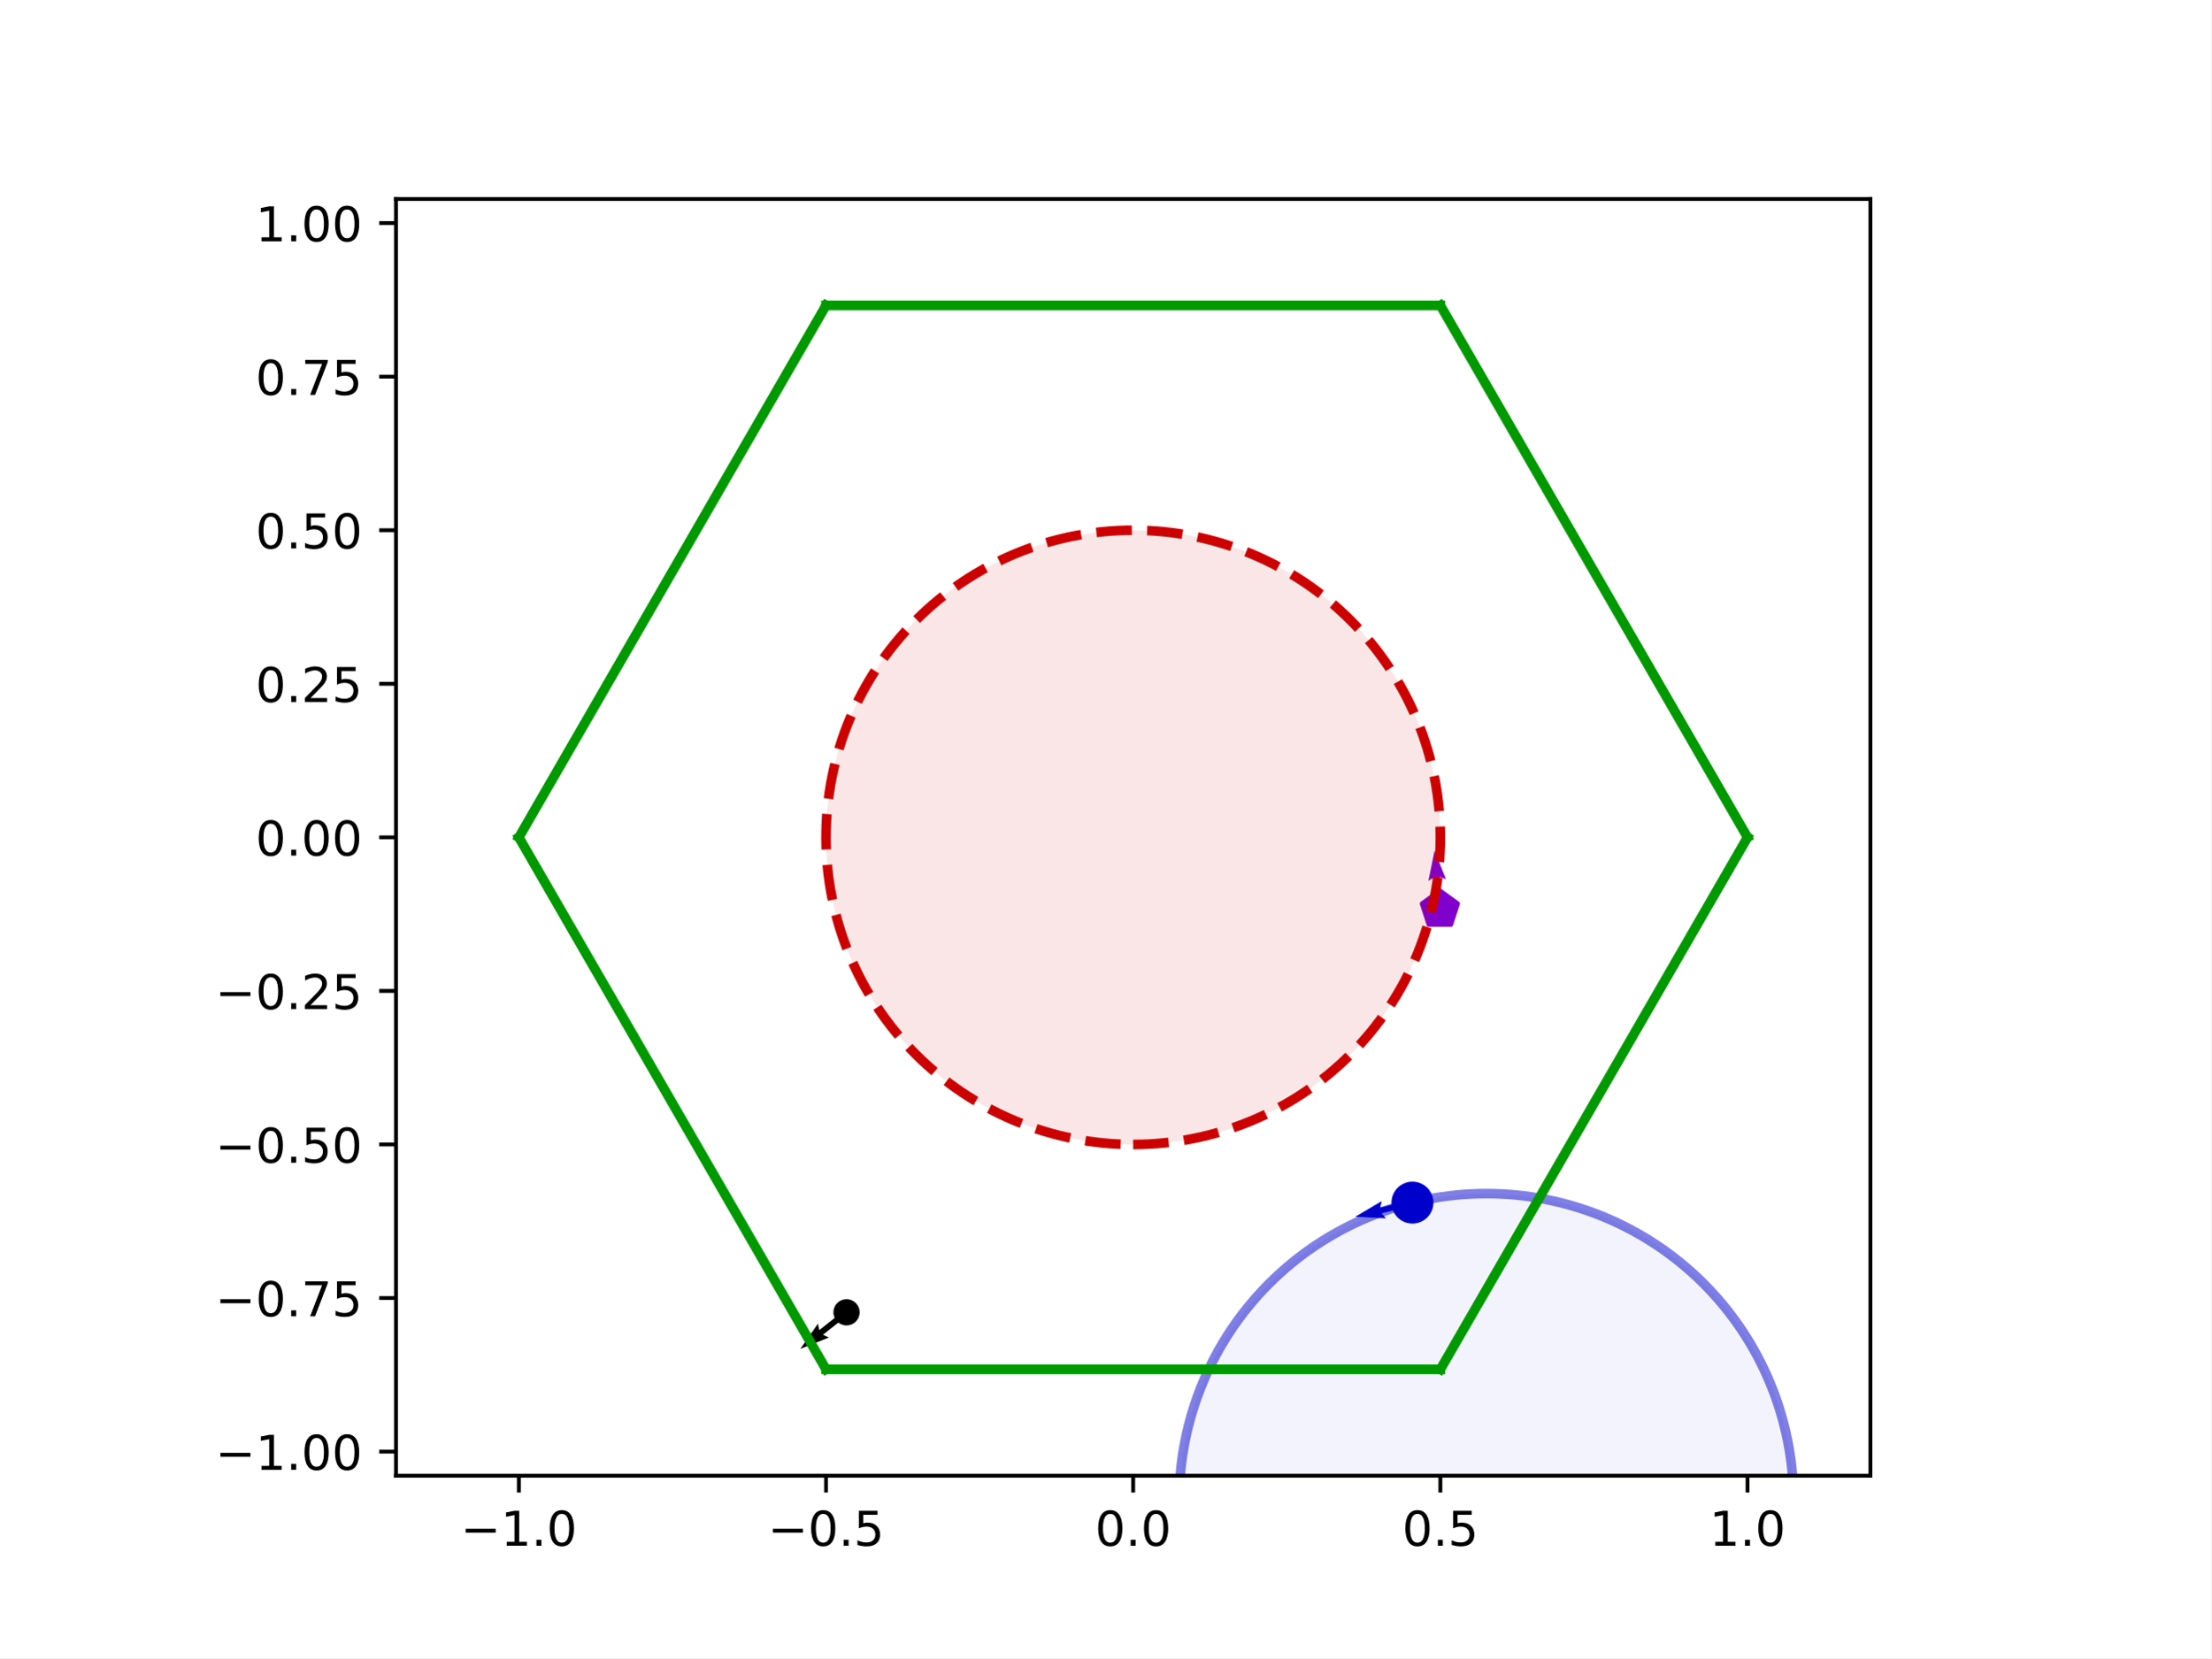
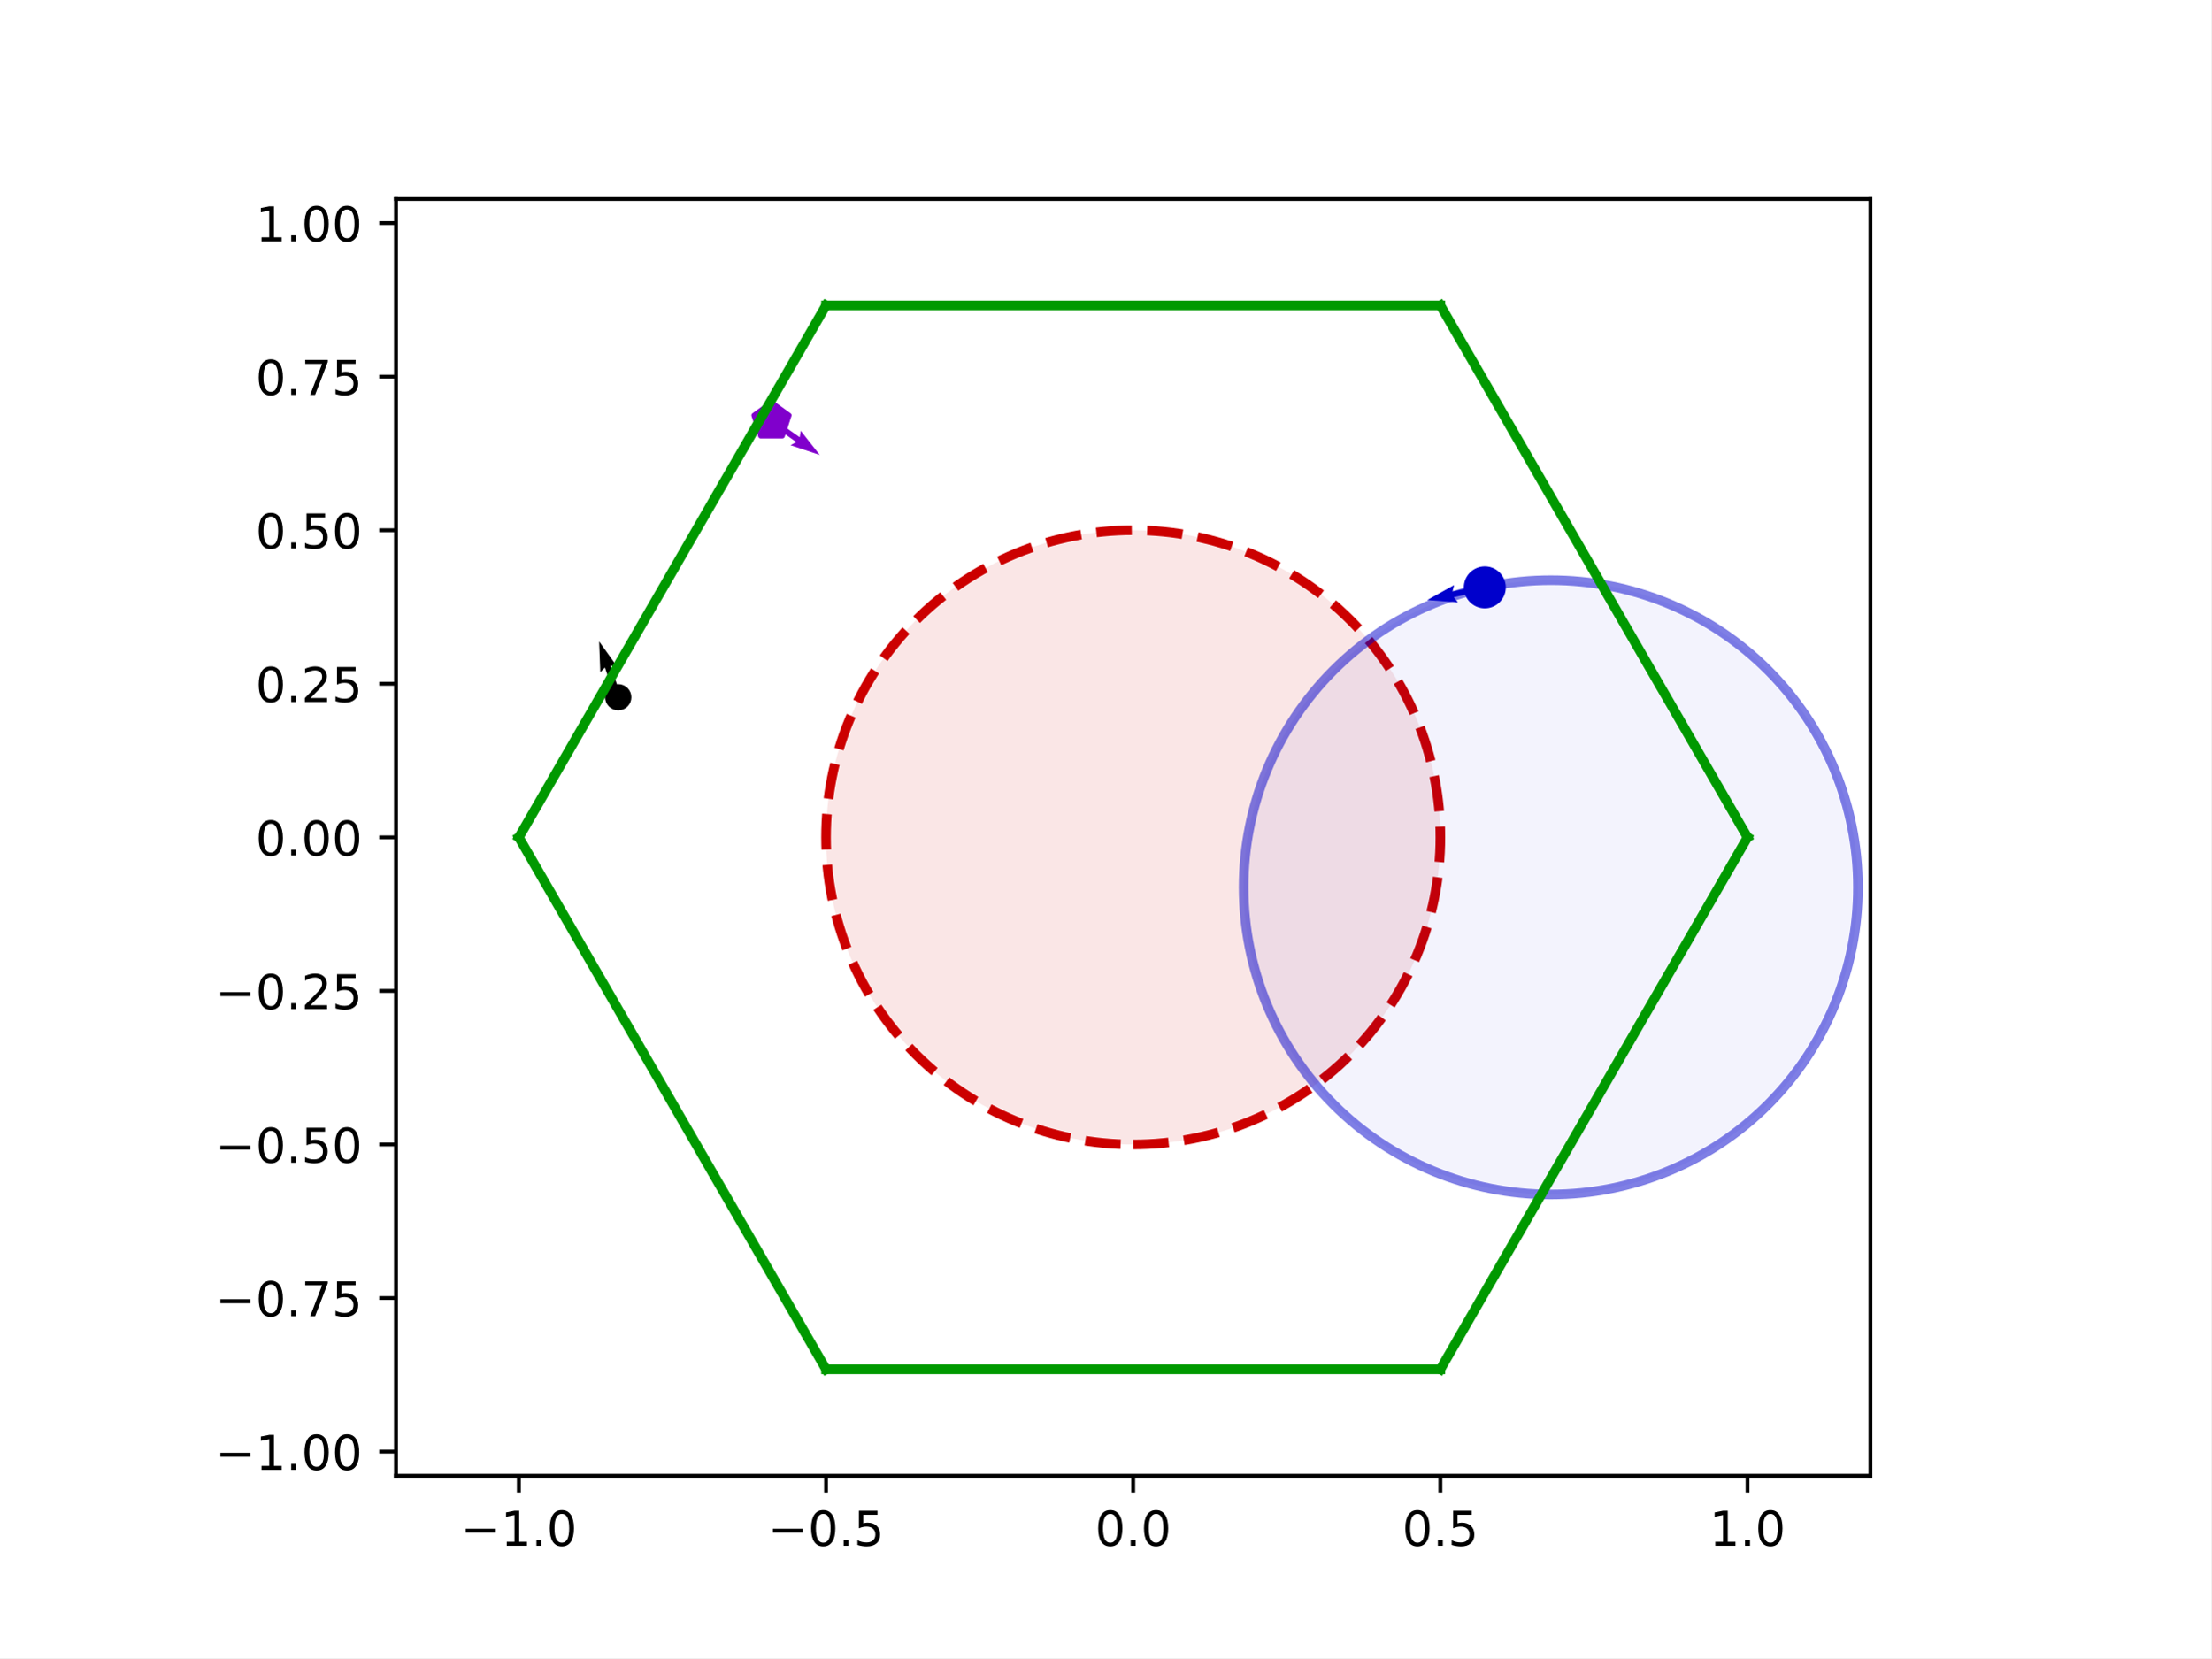
<svg xmlns="http://www.w3.org/2000/svg" xmlns:xlink="http://www.w3.org/1999/xlink" height="345.6pt" version="1.1" viewBox="0 0 460.8 345.6" width="460.8pt">
  <defs>
    <style type="text/css">
*{stroke-linecap:butt;stroke-linejoin:round;}
  </style>
  </defs>
  <g id="figure_1">
    <g id="patch_1">
      <path d="M 0 345.6  L 460.8 345.6  L 460.8 0  L 0 0  z " style="fill:#ffffff;" />
    </g>
    <g id="axes_1">
      <g id="patch_2">
        <path d="M 82.52 307.584  L 389.8 307.584  L 389.8 41.472  L 82.52 41.472  z " style="fill:#ffffff;" />
      </g>
      <g id="PathCollection_1">
        <defs>
-           <path d="M 0 2.236  C 0.593 2.236 1.162 2 1.581 1.581  C 2 1.162 2.236 0.593 2.236 0  C 2.236 -0.593 2 -1.162 1.581 -1.581  C 1.162 -2 0.593 -2.236 0 -2.236  C -0.593 -2.236 -1.162 -2 -1.581 -1.581  C -2 -1.162 -2.236 -0.593 -2.236 0  C -2.236 0.593 -2 1.162 -1.581 1.581  C -1.162 2 -0.593 2.236 0 2.236  z " id="mc9fa78423f" style="stroke:#000000;" />
+           <path d="M 0 2.236  C 0.593 2.236 1.162 2 1.581 1.581  C 2 1.162 2.236 0.593 2.236 0  C 2.236 -0.593 2 -1.162 1.581 -1.581  C 1.162 -2 0.593 -2.236 0 -2.236  C -0.593 -2.236 -1.162 -2 -1.581 -1.581  C -2 -1.162 -2.236 -0.593 -2.236 0  C -2.236 0.593 -2 1.162 -1.581 1.581  C -1.162 2 -0.593 2.236 0 2.236  z " id="m0178083c10" style="stroke:#000000;" />
        </defs>
-         <g clip-path="url(#pfcb62af877)">
-           <use style="stroke:#000000;" x="176.418" xlink:href="#mc9fa78423f" y="273.529" />
+         <g clip-path="url(#p1289e9e110)">
+           <use style="stroke:#000000;" x="128.838" xlink:href="#m0178083c10" y="145.327" />
        </g>
      </g>
      <g id="Quiver_1">
-         <path clip-path="url(#pfcb62af877)" d="M 176.799 274.011  L 171.498 278.206  L 172.743 278.788  L 166.78 281.156  L 170.455 275.897  L 170.736 277.242  L 176.037 273.047  L 176.799 274.011  " />
+         <path clip-path="url(#p1289e9e110)" d="M 128.257 145.526  L 126.066 139.131  L 125.103 140.11  L 124.855 133.699  L 128.591 138.915  L 127.229 138.732  L 129.419 145.128  L 128.257 145.526  " />
      </g>
      <g id="PathCollection_2">
        <defs>
-           <path d="M 0 -3.873  L -3.683 -1.197  L -2.276 3.133  L 2.276 3.133  L 3.683 -1.197  z " id="m80bdf162cb" style="stroke:#8000cc;" />
+           <path d="M 0 -3.873  L -3.683 -1.197  L -2.276 3.133  L 2.276 3.133  L 3.683 -1.197  z " id="m35e3f29e6e" style="stroke:#8000cc;" />
        </defs>
-         <g clip-path="url(#pfcb62af877)">
-           <use style="fill:#8000cc;stroke:#8000cc;" x="300.075" xlink:href="#m80bdf162cb" y="189.551" />
+         <g clip-path="url(#p1289e9e110)">
+           <use style="fill:#8000cc;stroke:#8000cc;" x="160.782" xlink:href="#m35e3f29e6e" y="87.75" />
        </g>
      </g>
      <g id="Quiver_2">
-         <path clip-path="url(#pfcb62af877)" d="M 299.463 189.606  L 298.852 182.874  L 297.683 183.597  L 298.963 177.31  L 301.355 183.264  L 300.076 182.763  L 300.687 189.495  L 299.463 189.606  " style="fill:#8000cc;" />
+         <path clip-path="url(#p1289e9e110)" d="M 161.136 87.247  L 166.664 91.139  L 166.869 89.78  L 170.833 94.825  L 164.746 92.795  L 165.956 92.144  L 160.429 88.252  L 161.136 87.247  " style="fill:#8000cc;" />
      </g>
      <g id="PathCollection_3">
        <defs>
-           <path d="M 0 3.873  C 1.027 3.873 2.012 3.465 2.739 2.739  C 3.465 2.012 3.873 1.027 3.873 0  C 3.873 -1.027 3.465 -2.012 2.739 -2.739  C 2.012 -3.465 1.027 -3.873 0 -3.873  C -1.027 -3.873 -2.012 -3.465 -2.739 -2.739  C -3.465 -2.012 -3.873 -1.027 -3.873 0  C -3.873 1.027 -3.465 2.012 -2.739 2.739  C -2.012 3.465 -1.027 3.873 0 3.873  z " id="ma1486e80af" style="stroke:#0000cc;" />
+           <path d="M 0 3.873  C 1.027 3.873 2.012 3.465 2.739 2.739  C 3.465 2.012 3.873 1.027 3.873 0  C 3.873 -1.027 3.465 -2.012 2.739 -2.739  C 2.012 -3.465 1.027 -3.873 0 -3.873  C -1.027 -3.873 -2.012 -3.465 -2.739 -2.739  C -3.465 -2.012 -3.873 -1.027 -3.873 0  C -3.873 1.027 -3.465 2.012 -2.739 2.739  C -2.012 3.465 -1.027 3.873 0 3.873  z " id="mbdd4bfe0ad" style="stroke:#0000cc;" />
        </defs>
-         <g clip-path="url(#pfcb62af877)">
-           <use style="fill:#0000cc;stroke:#0000cc;" x="294.36" xlink:href="#ma1486e80af" y="250.663" />
+         <g clip-path="url(#p1289e9e110)">
+           <use style="fill:#0000cc;stroke:#0000cc;" x="309.439" xlink:href="#mbdd4bfe0ad" y="122.424" />
        </g>
      </g>
      <g id="Quiver_3">
-         <path clip-path="url(#pfcb62af877)" d="M 294.507 251.259  L 287.946 252.886  L 288.838 253.931  L 282.43 253.621  L 287.951 250.352  L 287.65 251.693  L 294.212 250.066  L 294.507 251.259  " style="fill:#0000cc;" />
+         <path clip-path="url(#p1289e9e110)" d="M 309.571 123.024  L 302.968 124.476  L 303.832 125.544  L 297.434 125.064  L 303.04 121.943  L 302.704 123.276  L 309.307 121.824  L 309.571 123.024  " style="fill:#0000cc;" />
      </g>
      <g id="patch_3">
-         <path clip-path="url(#pfcb62af877)" d="M 236.16 238.545  C 253.137 238.545 269.422 231.799 281.427 219.795  C 293.431 207.79 300.177 191.505 300.177 174.528  C 300.177 157.551 293.431 141.266 281.427 129.261  C 269.422 117.257 253.137 110.511 236.16 110.511  C 219.183 110.511 202.898 117.257 190.893 129.261  C 178.889 141.266 172.143 157.551 172.143 174.528  C 172.143 191.505 178.889 207.79 190.893 219.795  C 202.898 231.799 219.183 238.545 236.16 238.545  z " style="fill:#cc0000;fill-opacity:0.1;stroke:#cc0000;stroke-dasharray:7.4,3.2;stroke-dashoffset:0;stroke-linejoin:miter;stroke-width:2;" />
+         <path clip-path="url(#p1289e9e110)" d="M 236.16 238.545  C 253.137 238.545 269.422 231.799 281.427 219.795  C 293.431 207.79 300.177 191.505 300.177 174.528  C 300.177 157.551 293.431 141.266 281.427 129.261  C 269.422 117.257 253.137 110.511 236.16 110.511  C 219.183 110.511 202.898 117.257 190.893 129.261  C 178.889 141.266 172.143 157.551 172.143 174.528  C 172.143 191.505 178.889 207.79 190.893 219.795  C 202.898 231.799 219.183 238.545 236.16 238.545  z " style="fill:#cc0000;fill-opacity:0.1;stroke:#cc0000;stroke-dasharray:7.4,3.2;stroke-dashoffset:0;stroke-linejoin:miter;stroke-width:2;" />
      </g>
      <g id="patch_4">
-         <path clip-path="url(#pfcb62af877)" d="M 309.764 376.815  C 326.742 376.815 343.026 370.07 355.031 358.065  C 367.036 346.06 373.781 329.776 373.781 312.798  C 373.781 295.821 367.036 279.537 355.031 267.532  C 343.026 255.527 326.742 248.782 309.764 248.782  C 292.787 248.782 276.502 255.527 264.498 267.532  C 252.493 279.537 245.748 295.821 245.748 312.798  C 245.748 329.776 252.493 346.06 264.498 358.065  C 276.502 370.07 292.787 376.815 309.764 376.815  z " style="fill:#0000cc;fill-opacity:0.05;stroke:#0000cc;stroke-linejoin:miter;stroke-opacity:0.5;stroke-width:2;" />
+         <path clip-path="url(#p1289e9e110)" d="M 323.189 248.963  C 340.167 248.963 356.451 242.218 368.456 230.213  C 380.461 218.208 387.206 201.924 387.206 184.946  C 387.206 167.969 380.461 151.684 368.456 139.68  C 356.451 127.675 340.167 120.93 323.189 120.93  C 306.212 120.93 289.927 127.675 277.923 139.68  C 265.918 151.684 259.173 167.969 259.173 184.946  C 259.173 201.924 265.918 218.208 277.923 230.213  C 289.927 242.218 306.212 248.963 323.189 248.963  z " style="fill:#0000cc;fill-opacity:0.05;stroke:#0000cc;stroke-linejoin:miter;stroke-opacity:0.5;stroke-width:2;" />
      </g>
      <g id="matplotlib.axis_1">
        <g id="xtick_1">
          <g id="line2d_1">
            <defs>
-               <path d="M 0 0  L 0 3.5  " id="mdb3492f1df" style="stroke:#000000;stroke-width:0.8;" />
-             </defs>
-             <g>
-               <use style="stroke:#000000;stroke-width:0.8;" x="108.127" xlink:href="#mdb3492f1df" y="307.584" />
+               <path d="M 0 0  L 0 3.5  " id="ma83fd8d72f" style="stroke:#000000;stroke-width:0.8;" />
+             </defs>
+             <g>
+               <use style="stroke:#000000;stroke-width:0.8;" x="108.127" xlink:href="#ma83fd8d72f" y="307.584" />
            </g>
          </g>
          <g id="text_1">
            <defs>
              <path d="M 10.594 35.5  L 73.188 35.5  L 73.188 27.203  L 10.594 27.203  z " id="DejaVuSans-8722" />
              <path d="M 12.406 8.297  L 28.516 8.297  L 28.516 63.922  L 10.984 60.406  L 10.984 69.391  L 28.422 72.906  L 38.281 72.906  L 38.281 8.297  L 54.391 8.297  L 54.391 0  L 12.406 0  z " id="DejaVuSans-49" />
              <path d="M 10.688 12.406  L 21 12.406  L 21 0  L 10.688 0  z " id="DejaVuSans-46" />
              <path d="M 31.781 66.406  Q 24.172 66.406 20.328 58.906  Q 16.5 51.422 16.5 36.375  Q 16.5 21.391 20.328 13.891  Q 24.172 6.391 31.781 6.391  Q 39.453 6.391 43.281 13.891  Q 47.125 21.391 47.125 36.375  Q 47.125 51.422 43.281 58.906  Q 39.453 66.406 31.781 66.406  z M 31.781 74.219  Q 44.047 74.219 50.516 64.516  Q 56.984 54.828 56.984 36.375  Q 56.984 17.969 50.516 8.266  Q 44.047 -1.422 31.781 -1.422  Q 19.531 -1.422 13.062 8.266  Q 6.594 17.969 6.594 36.375  Q 6.594 54.828 13.062 64.516  Q 19.531 74.219 31.781 74.219  z " id="DejaVuSans-48" />
            </defs>
            <g transform="translate(95.9854 322.1824)scale(0.1 -0.1)">
              <use xlink:href="#DejaVuSans-8722" />
              <use x="83.789" xlink:href="#DejaVuSans-49" />
              <use x="147.412" xlink:href="#DejaVuSans-46" />
              <use x="179.199" xlink:href="#DejaVuSans-48" />
            </g>
          </g>
        </g>
        <g id="xtick_2">
          <g id="line2d_2">
            <g>
-               <use style="stroke:#000000;stroke-width:0.8;" x="172.143" xlink:href="#mdb3492f1df" y="307.584" />
+               <use style="stroke:#000000;stroke-width:0.8;" x="172.143" xlink:href="#ma83fd8d72f" y="307.584" />
            </g>
          </g>
          <g id="text_2">
            <defs>
              <path d="M 10.797 72.906  L 49.516 72.906  L 49.516 64.594  L 19.828 64.594  L 19.828 46.734  Q 21.969 47.469 24.109 47.828  Q 26.266 48.188 28.422 48.188  Q 40.625 48.188 47.75 41.5  Q 54.891 34.812 54.891 23.391  Q 54.891 11.625 47.562 5.094  Q 40.234 -1.422 26.906 -1.422  Q 22.312 -1.422 17.547 -0.641  Q 12.797 0.141 7.719 1.703  L 7.719 11.625  Q 12.109 9.234 16.797 8.062  Q 21.484 6.891 26.703 6.891  Q 35.156 6.891 40.078 11.328  Q 45.016 15.766 45.016 23.391  Q 45.016 31 40.078 35.438  Q 35.156 39.891 26.703 39.891  Q 22.75 39.891 18.812 39.016  Q 14.891 38.141 10.797 36.281  z " id="DejaVuSans-53" />
            </defs>
            <g transform="translate(160.002 322.1824)scale(0.1 -0.1)">
              <use xlink:href="#DejaVuSans-8722" />
              <use x="83.789" xlink:href="#DejaVuSans-48" />
              <use x="147.412" xlink:href="#DejaVuSans-46" />
              <use x="179.199" xlink:href="#DejaVuSans-53" />
            </g>
          </g>
        </g>
        <g id="xtick_3">
          <g id="line2d_3">
            <g>
-               <use style="stroke:#000000;stroke-width:0.8;" x="236.16" xlink:href="#mdb3492f1df" y="307.584" />
+               <use style="stroke:#000000;stroke-width:0.8;" x="236.16" xlink:href="#ma83fd8d72f" y="307.584" />
            </g>
          </g>
          <g id="text_3">
            <g transform="translate(228.2084 322.1824)scale(0.1 -0.1)">
              <use xlink:href="#DejaVuSans-48" />
              <use x="63.623" xlink:href="#DejaVuSans-46" />
              <use x="95.41" xlink:href="#DejaVuSans-48" />
            </g>
          </g>
        </g>
        <g id="xtick_4">
          <g id="line2d_4">
            <g>
-               <use style="stroke:#000000;stroke-width:0.8;" x="300.177" xlink:href="#mdb3492f1df" y="307.584" />
+               <use style="stroke:#000000;stroke-width:0.8;" x="300.177" xlink:href="#ma83fd8d72f" y="307.584" />
            </g>
          </g>
          <g id="text_4">
            <g transform="translate(292.225 322.1824)scale(0.1 -0.1)">
              <use xlink:href="#DejaVuSans-48" />
              <use x="63.623" xlink:href="#DejaVuSans-46" />
              <use x="95.41" xlink:href="#DejaVuSans-53" />
            </g>
          </g>
        </g>
        <g id="xtick_5">
          <g id="line2d_5">
            <g>
-               <use style="stroke:#000000;stroke-width:0.8;" x="364.193" xlink:href="#mdb3492f1df" y="307.584" />
+               <use style="stroke:#000000;stroke-width:0.8;" x="364.193" xlink:href="#ma83fd8d72f" y="307.584" />
            </g>
          </g>
          <g id="text_5">
            <g transform="translate(356.2416 322.1824)scale(0.1 -0.1)">
              <use xlink:href="#DejaVuSans-49" />
              <use x="63.623" xlink:href="#DejaVuSans-46" />
              <use x="95.41" xlink:href="#DejaVuSans-48" />
            </g>
          </g>
        </g>
      </g>
      <g id="matplotlib.axis_2">
        <g id="ytick_1">
          <g id="line2d_6">
            <defs>
-               <path d="M 0 0  L -3.5 0  " id="m5fd3a66e26" style="stroke:#000000;stroke-width:0.8;" />
-             </defs>
-             <g>
-               <use style="stroke:#000000;stroke-width:0.8;" x="82.52" xlink:href="#m5fd3a66e26" y="302.561" />
+               <path d="M 0 0  L -3.5 0  " id="m6ad434f63c" style="stroke:#000000;stroke-width:0.8;" />
+             </defs>
+             <g>
+               <use style="stroke:#000000;stroke-width:0.8;" x="82.52" xlink:href="#m6ad434f63c" y="302.561" />
            </g>
          </g>
          <g id="text_6">
            <g transform="translate(44.87485 306.3604)scale(0.1 -0.1)">
              <use xlink:href="#DejaVuSans-8722" />
              <use x="83.789" xlink:href="#DejaVuSans-49" />
              <use x="147.412" xlink:href="#DejaVuSans-46" />
              <use x="179.199" xlink:href="#DejaVuSans-48" />
              <use x="242.822" xlink:href="#DejaVuSans-48" />
            </g>
          </g>
        </g>
        <g id="ytick_2">
          <g id="line2d_7">
            <g>
-               <use style="stroke:#000000;stroke-width:0.8;" x="82.52" xlink:href="#m5fd3a66e26" y="270.553" />
+               <use style="stroke:#000000;stroke-width:0.8;" x="82.52" xlink:href="#m6ad434f63c" y="270.553" />
            </g>
          </g>
          <g id="text_7">
            <defs>
              <path d="M 8.203 72.906  L 55.078 72.906  L 55.078 68.703  L 28.609 0  L 18.312 0  L 43.219 64.594  L 8.203 64.594  z " id="DejaVuSans-55" />
            </defs>
            <g transform="translate(44.87485 274.3521)scale(0.1 -0.1)">
              <use xlink:href="#DejaVuSans-8722" />
              <use x="83.789" xlink:href="#DejaVuSans-48" />
              <use x="147.412" xlink:href="#DejaVuSans-46" />
              <use x="179.199" xlink:href="#DejaVuSans-55" />
              <use x="242.822" xlink:href="#DejaVuSans-53" />
            </g>
          </g>
        </g>
        <g id="ytick_3">
          <g id="line2d_8">
            <g>
-               <use style="stroke:#000000;stroke-width:0.8;" x="82.52" xlink:href="#m5fd3a66e26" y="238.545" />
+               <use style="stroke:#000000;stroke-width:0.8;" x="82.52" xlink:href="#m6ad434f63c" y="238.545" />
            </g>
          </g>
          <g id="text_8">
            <g transform="translate(44.87485 242.3438)scale(0.1 -0.1)">
              <use xlink:href="#DejaVuSans-8722" />
              <use x="83.789" xlink:href="#DejaVuSans-48" />
              <use x="147.412" xlink:href="#DejaVuSans-46" />
              <use x="179.199" xlink:href="#DejaVuSans-53" />
              <use x="242.822" xlink:href="#DejaVuSans-48" />
            </g>
          </g>
        </g>
        <g id="ytick_4">
          <g id="line2d_9">
            <g>
-               <use style="stroke:#000000;stroke-width:0.8;" x="82.52" xlink:href="#m5fd3a66e26" y="206.536" />
+               <use style="stroke:#000000;stroke-width:0.8;" x="82.52" xlink:href="#m6ad434f63c" y="206.536" />
            </g>
          </g>
          <g id="text_9">
            <defs>
              <path d="M 19.188 8.297  L 53.609 8.297  L 53.609 0  L 7.328 0  L 7.328 8.297  Q 12.938 14.109 22.625 23.891  Q 32.328 33.688 34.812 36.531  Q 39.547 41.844 41.422 45.531  Q 43.312 49.219 43.312 52.781  Q 43.312 58.594 39.234 62.25  Q 35.156 65.922 28.609 65.922  Q 23.969 65.922 18.812 64.312  Q 13.672 62.703 7.812 59.422  L 7.812 69.391  Q 13.766 71.781 18.938 73  Q 24.125 74.219 28.422 74.219  Q 39.75 74.219 46.484 68.547  Q 53.219 62.891 53.219 53.422  Q 53.219 48.922 51.531 44.891  Q 49.859 40.875 45.406 35.406  Q 44.188 33.984 37.641 27.219  Q 31.109 20.453 19.188 8.297  z " id="DejaVuSans-50" />
            </defs>
            <g transform="translate(44.87485 210.3355)scale(0.1 -0.1)">
              <use xlink:href="#DejaVuSans-8722" />
              <use x="83.789" xlink:href="#DejaVuSans-48" />
              <use x="147.412" xlink:href="#DejaVuSans-46" />
              <use x="179.199" xlink:href="#DejaVuSans-50" />
              <use x="242.822" xlink:href="#DejaVuSans-53" />
            </g>
          </g>
        </g>
        <g id="ytick_5">
          <g id="line2d_10">
            <g>
-               <use style="stroke:#000000;stroke-width:0.8;" x="82.52" xlink:href="#m5fd3a66e26" y="174.528" />
+               <use style="stroke:#000000;stroke-width:0.8;" x="82.52" xlink:href="#m6ad434f63c" y="174.528" />
            </g>
          </g>
          <g id="text_10">
            <g transform="translate(53.25454 178.3272)scale(0.1 -0.1)">
              <use xlink:href="#DejaVuSans-48" />
              <use x="63.623" xlink:href="#DejaVuSans-46" />
              <use x="95.41" xlink:href="#DejaVuSans-48" />
              <use x="159.033" xlink:href="#DejaVuSans-48" />
            </g>
          </g>
        </g>
        <g id="ytick_6">
          <g id="line2d_11">
            <g>
-               <use style="stroke:#000000;stroke-width:0.8;" x="82.52" xlink:href="#m5fd3a66e26" y="142.52" />
+               <use style="stroke:#000000;stroke-width:0.8;" x="82.52" xlink:href="#m6ad434f63c" y="142.52" />
            </g>
          </g>
          <g id="text_11">
            <g transform="translate(53.25454 146.3189)scale(0.1 -0.1)">
              <use xlink:href="#DejaVuSans-48" />
              <use x="63.623" xlink:href="#DejaVuSans-46" />
              <use x="95.41" xlink:href="#DejaVuSans-50" />
              <use x="159.033" xlink:href="#DejaVuSans-53" />
            </g>
          </g>
        </g>
        <g id="ytick_7">
          <g id="line2d_12">
            <g>
-               <use style="stroke:#000000;stroke-width:0.8;" x="82.52" xlink:href="#m5fd3a66e26" y="110.511" />
+               <use style="stroke:#000000;stroke-width:0.8;" x="82.52" xlink:href="#m6ad434f63c" y="110.511" />
            </g>
          </g>
          <g id="text_12">
            <g transform="translate(53.25454 114.3106)scale(0.1 -0.1)">
              <use xlink:href="#DejaVuSans-48" />
              <use x="63.623" xlink:href="#DejaVuSans-46" />
              <use x="95.41" xlink:href="#DejaVuSans-53" />
              <use x="159.033" xlink:href="#DejaVuSans-48" />
            </g>
          </g>
        </g>
        <g id="ytick_8">
          <g id="line2d_13">
            <g>
-               <use style="stroke:#000000;stroke-width:0.8;" x="82.52" xlink:href="#m5fd3a66e26" y="78.503" />
+               <use style="stroke:#000000;stroke-width:0.8;" x="82.52" xlink:href="#m6ad434f63c" y="78.503" />
            </g>
          </g>
          <g id="text_13">
            <g transform="translate(53.25454 82.30232)scale(0.1 -0.1)">
              <use xlink:href="#DejaVuSans-48" />
              <use x="63.623" xlink:href="#DejaVuSans-46" />
              <use x="95.41" xlink:href="#DejaVuSans-55" />
              <use x="159.033" xlink:href="#DejaVuSans-53" />
            </g>
          </g>
        </g>
        <g id="ytick_9">
          <g id="line2d_14">
            <g>
-               <use style="stroke:#000000;stroke-width:0.8;" x="82.52" xlink:href="#m5fd3a66e26" y="46.495" />
+               <use style="stroke:#000000;stroke-width:0.8;" x="82.52" xlink:href="#m6ad434f63c" y="46.495" />
            </g>
          </g>
          <g id="text_14">
            <g transform="translate(53.25454 50.29402)scale(0.1 -0.1)">
              <use xlink:href="#DejaVuSans-49" />
              <use x="63.623" xlink:href="#DejaVuSans-46" />
              <use x="95.41" xlink:href="#DejaVuSans-48" />
              <use x="159.033" xlink:href="#DejaVuSans-48" />
            </g>
          </g>
        </g>
      </g>
      <g id="line2d_15">
-         <path clip-path="url(#pfcb62af877)" d="M 300.177 63.648  L 172.143 63.648  " style="fill:none;stroke:#009900;stroke-linecap:square;stroke-width:2;" />
+         <path clip-path="url(#p1289e9e110)" d="M 300.177 63.648  L 172.143 63.648  " style="fill:none;stroke:#009900;stroke-linecap:square;stroke-width:2;" />
      </g>
      <g id="line2d_16">
-         <path clip-path="url(#pfcb62af877)" d="M 172.143 63.648  L 108.127 174.528  " style="fill:none;stroke:#009900;stroke-linecap:square;stroke-width:2;" />
+         <path clip-path="url(#p1289e9e110)" d="M 172.143 63.648  L 108.127 174.528  " style="fill:none;stroke:#009900;stroke-linecap:square;stroke-width:2;" />
      </g>
      <g id="line2d_17">
-         <path clip-path="url(#pfcb62af877)" d="M 108.127 174.528  L 172.143 285.408  " style="fill:none;stroke:#009900;stroke-linecap:square;stroke-width:2;" />
+         <path clip-path="url(#p1289e9e110)" d="M 108.127 174.528  L 172.143 285.408  " style="fill:none;stroke:#009900;stroke-linecap:square;stroke-width:2;" />
      </g>
      <g id="line2d_18">
-         <path clip-path="url(#pfcb62af877)" d="M 172.143 285.408  L 300.177 285.408  " style="fill:none;stroke:#009900;stroke-linecap:square;stroke-width:2;" />
+         <path clip-path="url(#p1289e9e110)" d="M 172.143 285.408  L 300.177 285.408  " style="fill:none;stroke:#009900;stroke-linecap:square;stroke-width:2;" />
      </g>
      <g id="line2d_19">
-         <path clip-path="url(#pfcb62af877)" d="M 300.177 285.408  L 364.193 174.528  " style="fill:none;stroke:#009900;stroke-linecap:square;stroke-width:2;" />
+         <path clip-path="url(#p1289e9e110)" d="M 300.177 285.408  L 364.193 174.528  " style="fill:none;stroke:#009900;stroke-linecap:square;stroke-width:2;" />
      </g>
      <g id="line2d_20">
-         <path clip-path="url(#pfcb62af877)" d="M 364.193 174.528  L 300.177 63.648  " style="fill:none;stroke:#009900;stroke-linecap:square;stroke-width:2;" />
+         <path clip-path="url(#p1289e9e110)" d="M 364.193 174.528  L 300.177 63.648  " style="fill:none;stroke:#009900;stroke-linecap:square;stroke-width:2;" />
      </g>
      <g id="patch_5">
        <path d="M 82.52 307.584  L 82.52 41.472  " style="fill:none;stroke:#000000;stroke-linecap:square;stroke-linejoin:miter;stroke-width:0.8;" />
      </g>
      <g id="patch_6">
        <path d="M 389.8 307.584  L 389.8 41.472  " style="fill:none;stroke:#000000;stroke-linecap:square;stroke-linejoin:miter;stroke-width:0.8;" />
      </g>
      <g id="patch_7">
        <path d="M 82.52 307.584  L 389.8 307.584  " style="fill:none;stroke:#000000;stroke-linecap:square;stroke-linejoin:miter;stroke-width:0.8;" />
      </g>
      <g id="patch_8">
        <path d="M 82.52 41.472  L 389.8 41.472  " style="fill:none;stroke:#000000;stroke-linecap:square;stroke-linejoin:miter;stroke-width:0.8;" />
      </g>
    </g>
  </g>
  <defs>
-     <clipPath id="pfcb62af877">
+     <clipPath id="p1289e9e110">
      <rect height="266.112" width="307.28" x="82.52" y="41.472" />
    </clipPath>
  </defs>
</svg>
